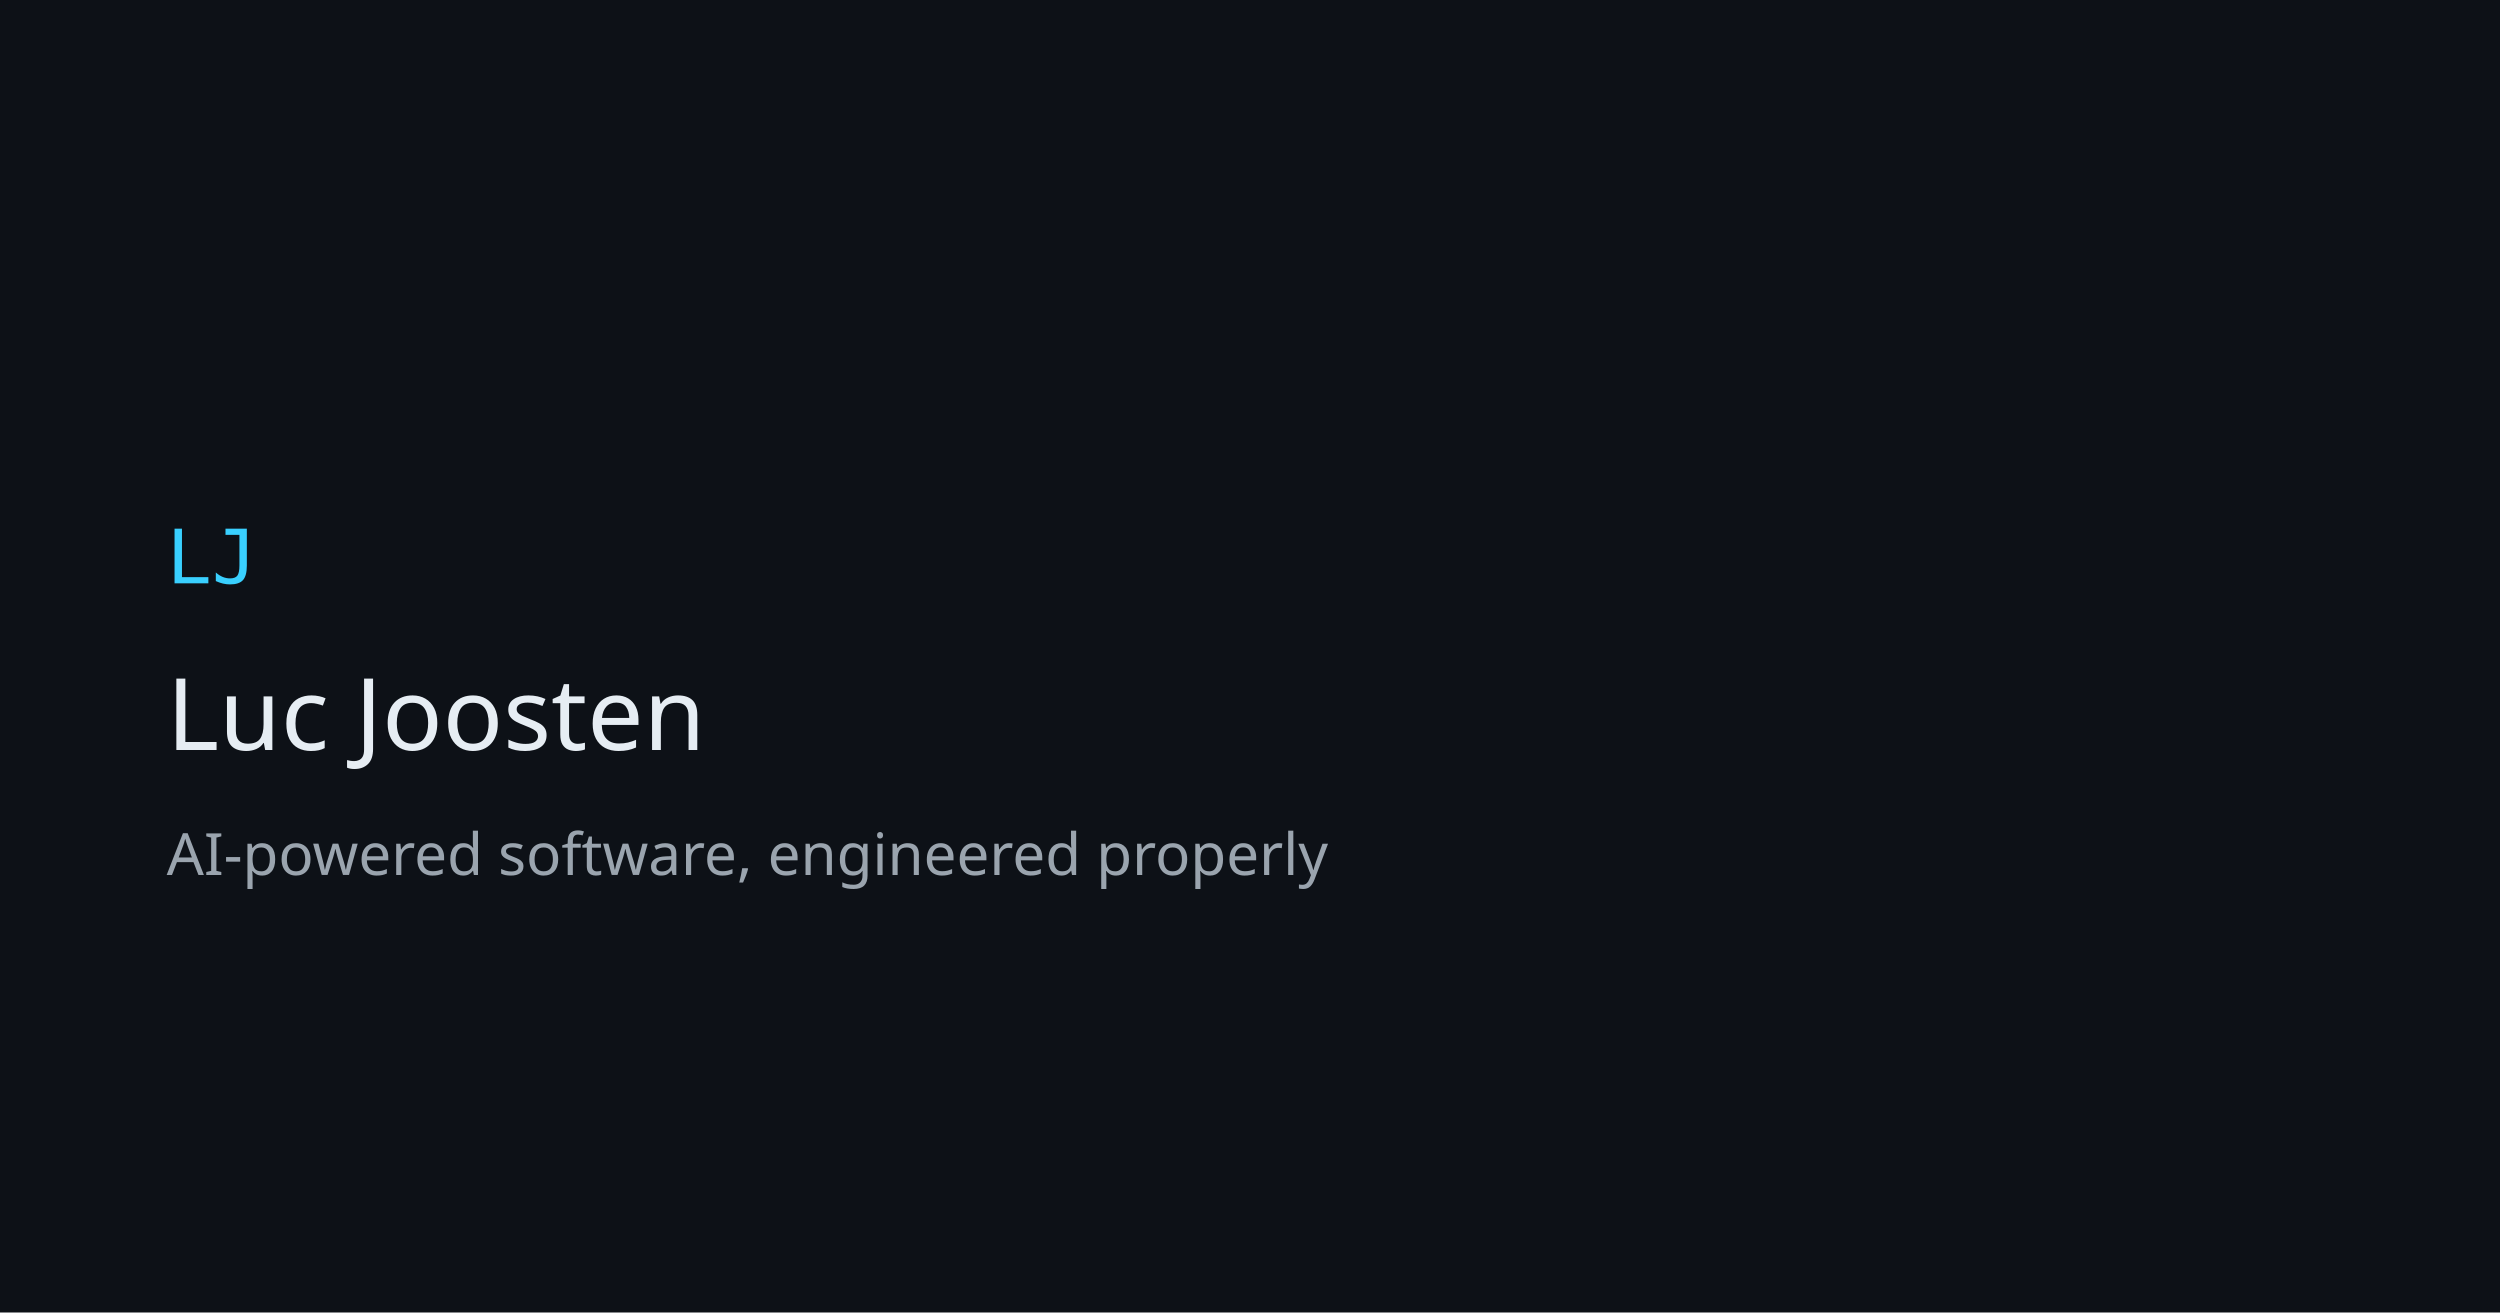
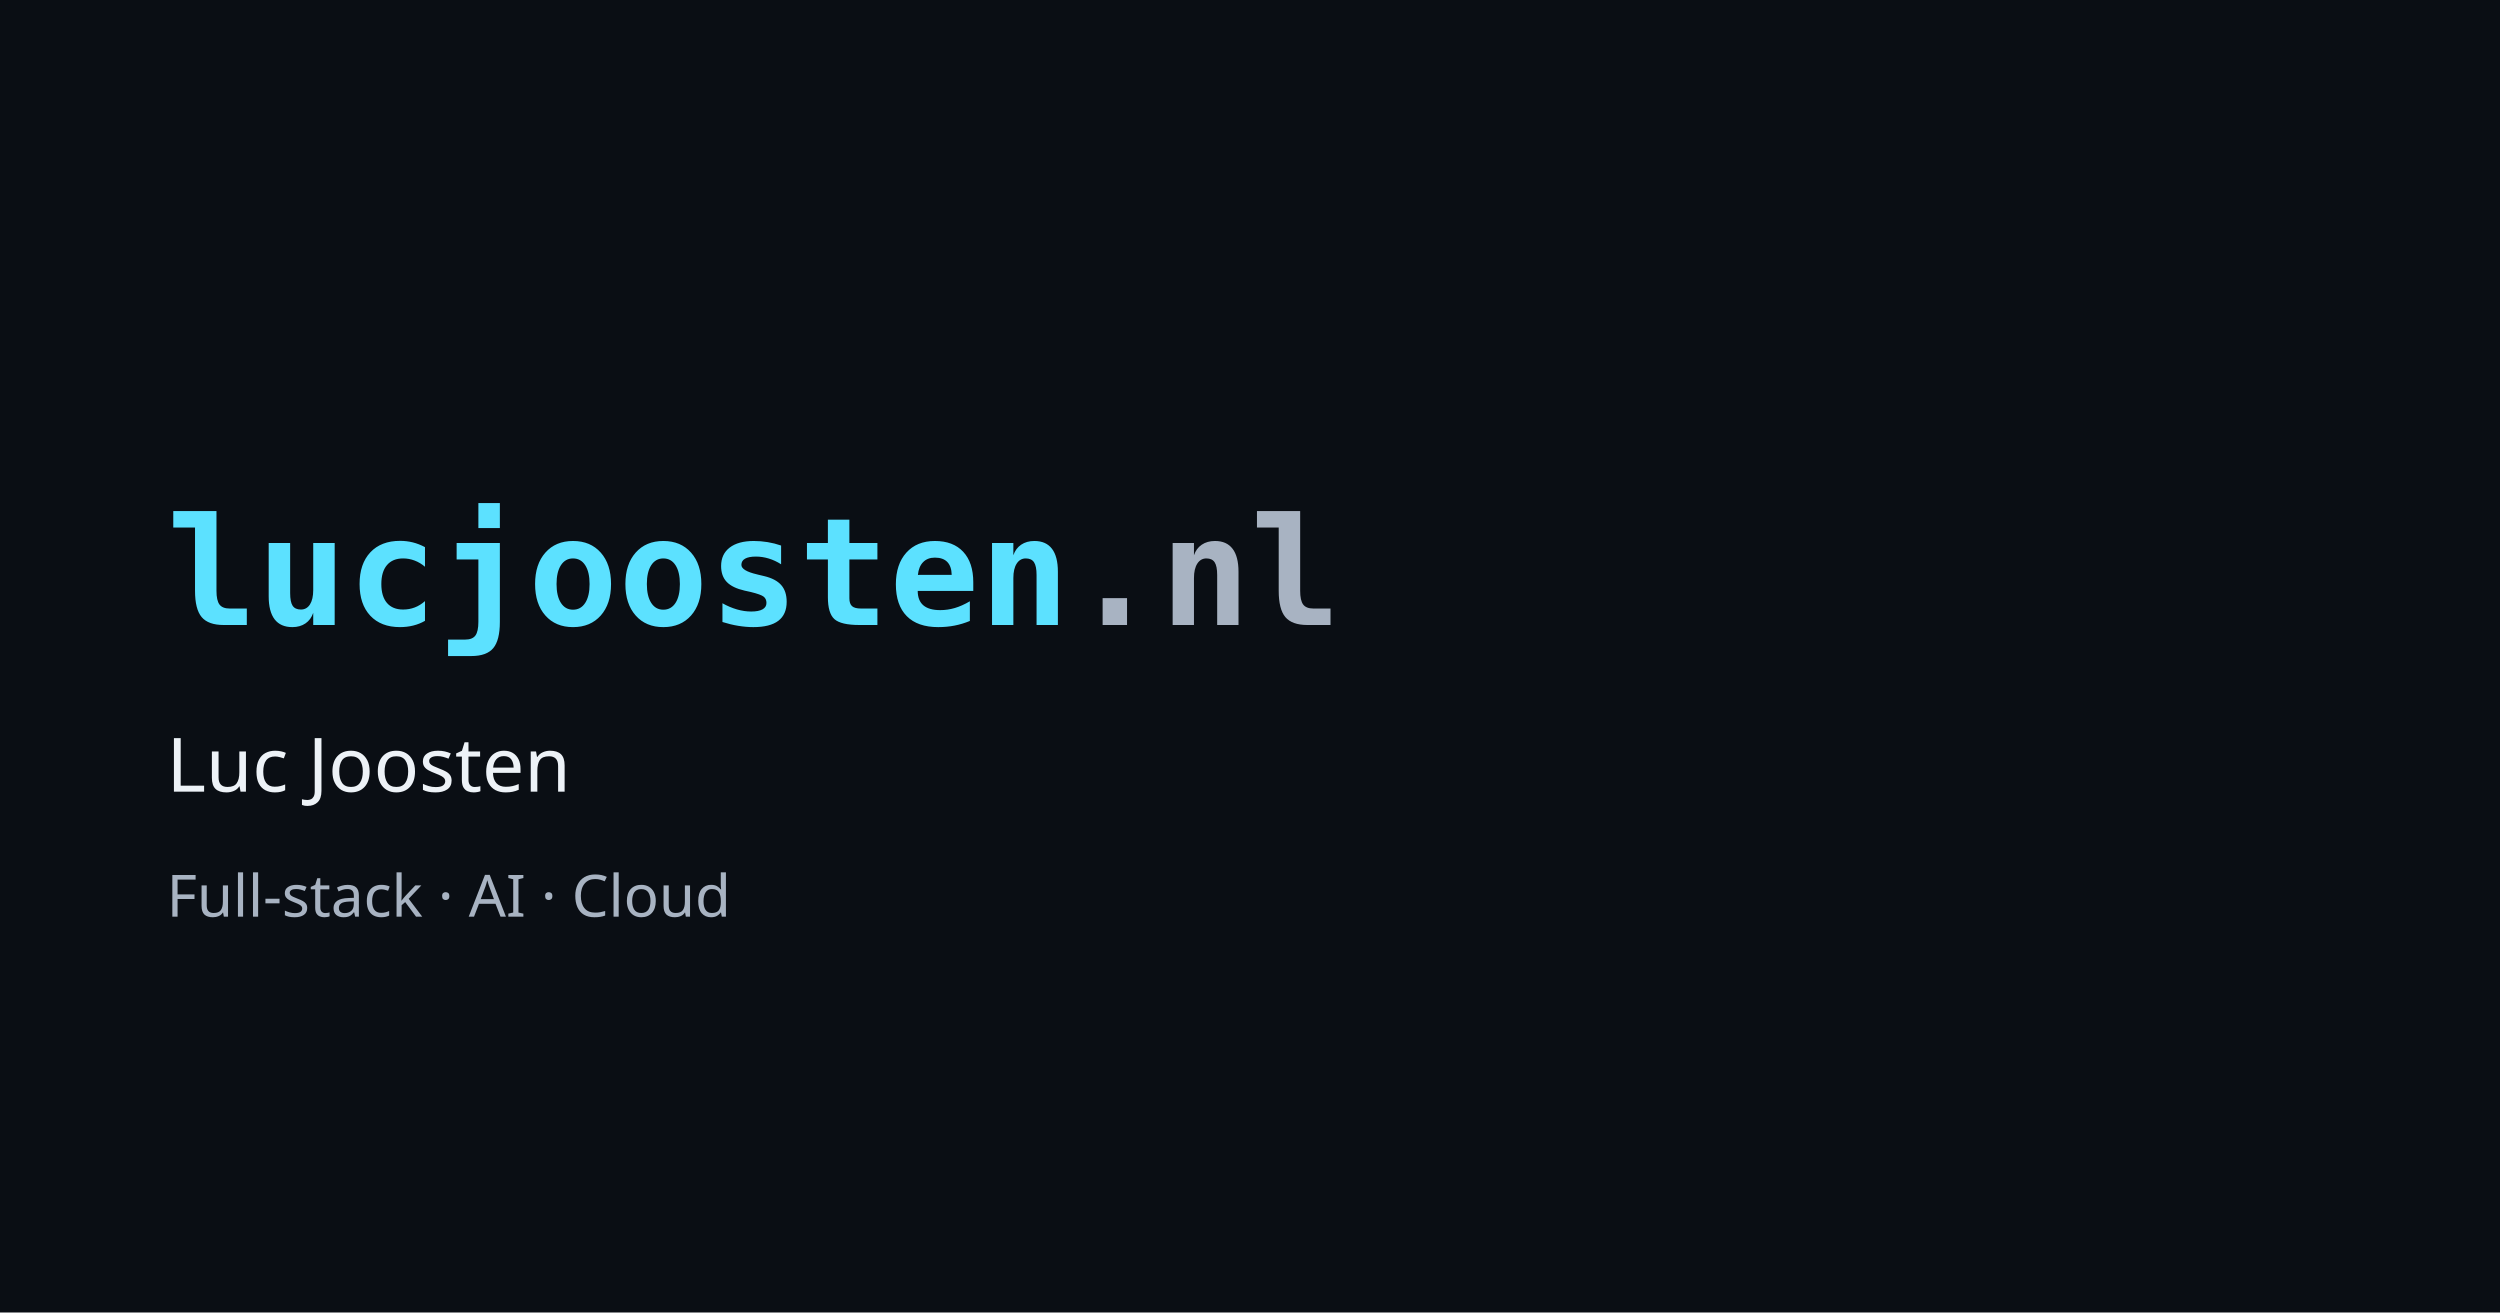
<svg xmlns="http://www.w3.org/2000/svg" width="1200" height="630" viewBox="0 0 1200 630">
-   <rect width="1200" height="630" fill="#0d1117" />
-   <text x="80" y="280" fill="#39d0ff" font-family="ui-monospace, monospace" font-size="36">LJ</text>
-   <text x="80" y="360" fill="#e6edf3" font-family="ui-sans-serif, system-ui, sans-serif" font-size="48">Luc Joosten</text>
-   <text x="80" y="420" fill="#9aa4ae" font-family="ui-sans-serif, system-ui, sans-serif" font-size="28">AI-powered software, engineered properly</text>
+   <rect width="1200" height="630" fill="#0a0e14" />
+   <text x="80" y="300" fill="#5ce1ff" font-family="ui-monospace, monospace" font-size="72" font-weight="600">
+     lucjoosten<tspan fill="#a8b3c2">.nl</tspan>
+   </text>
+   <text x="80" y="380" fill="#edf2f7" font-family="ui-sans-serif, system-ui, sans-serif" font-size="36">Luc Joosten</text>
+   <text x="80" y="440" fill="#a8b3c2" font-family="ui-sans-serif, system-ui, sans-serif" font-size="28">Full-stack · AI · Cloud</text>
</svg>
